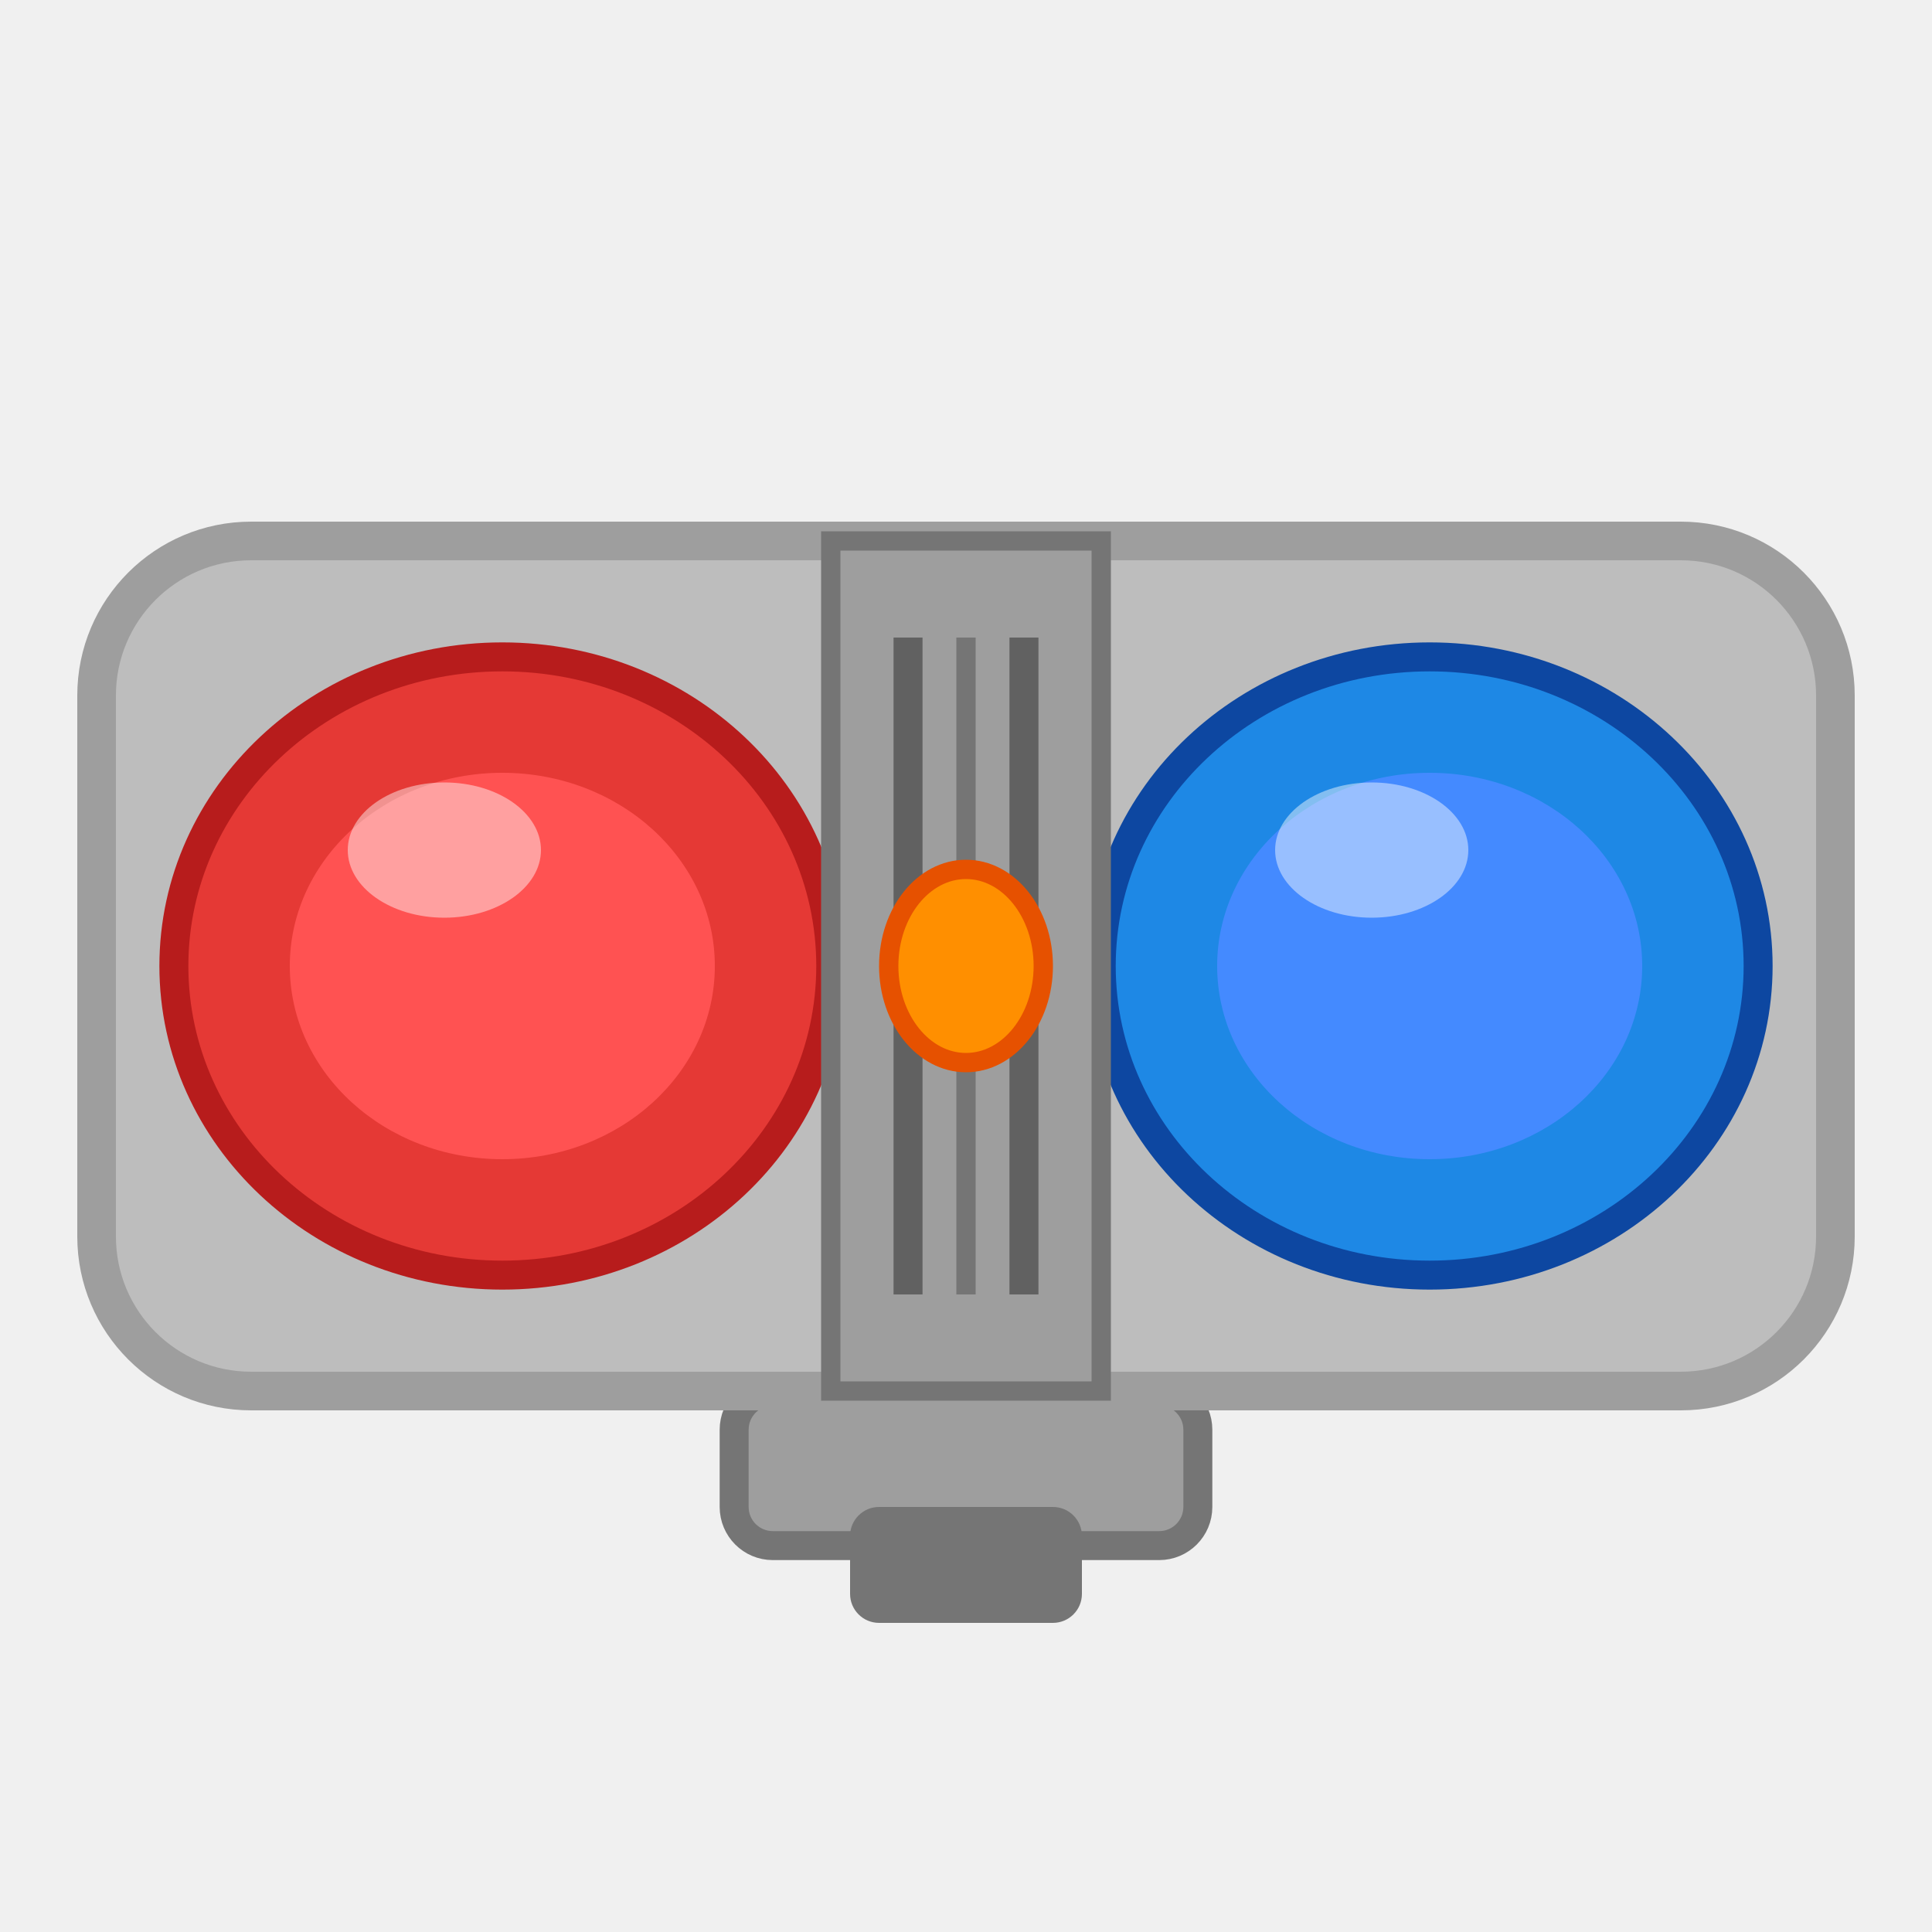
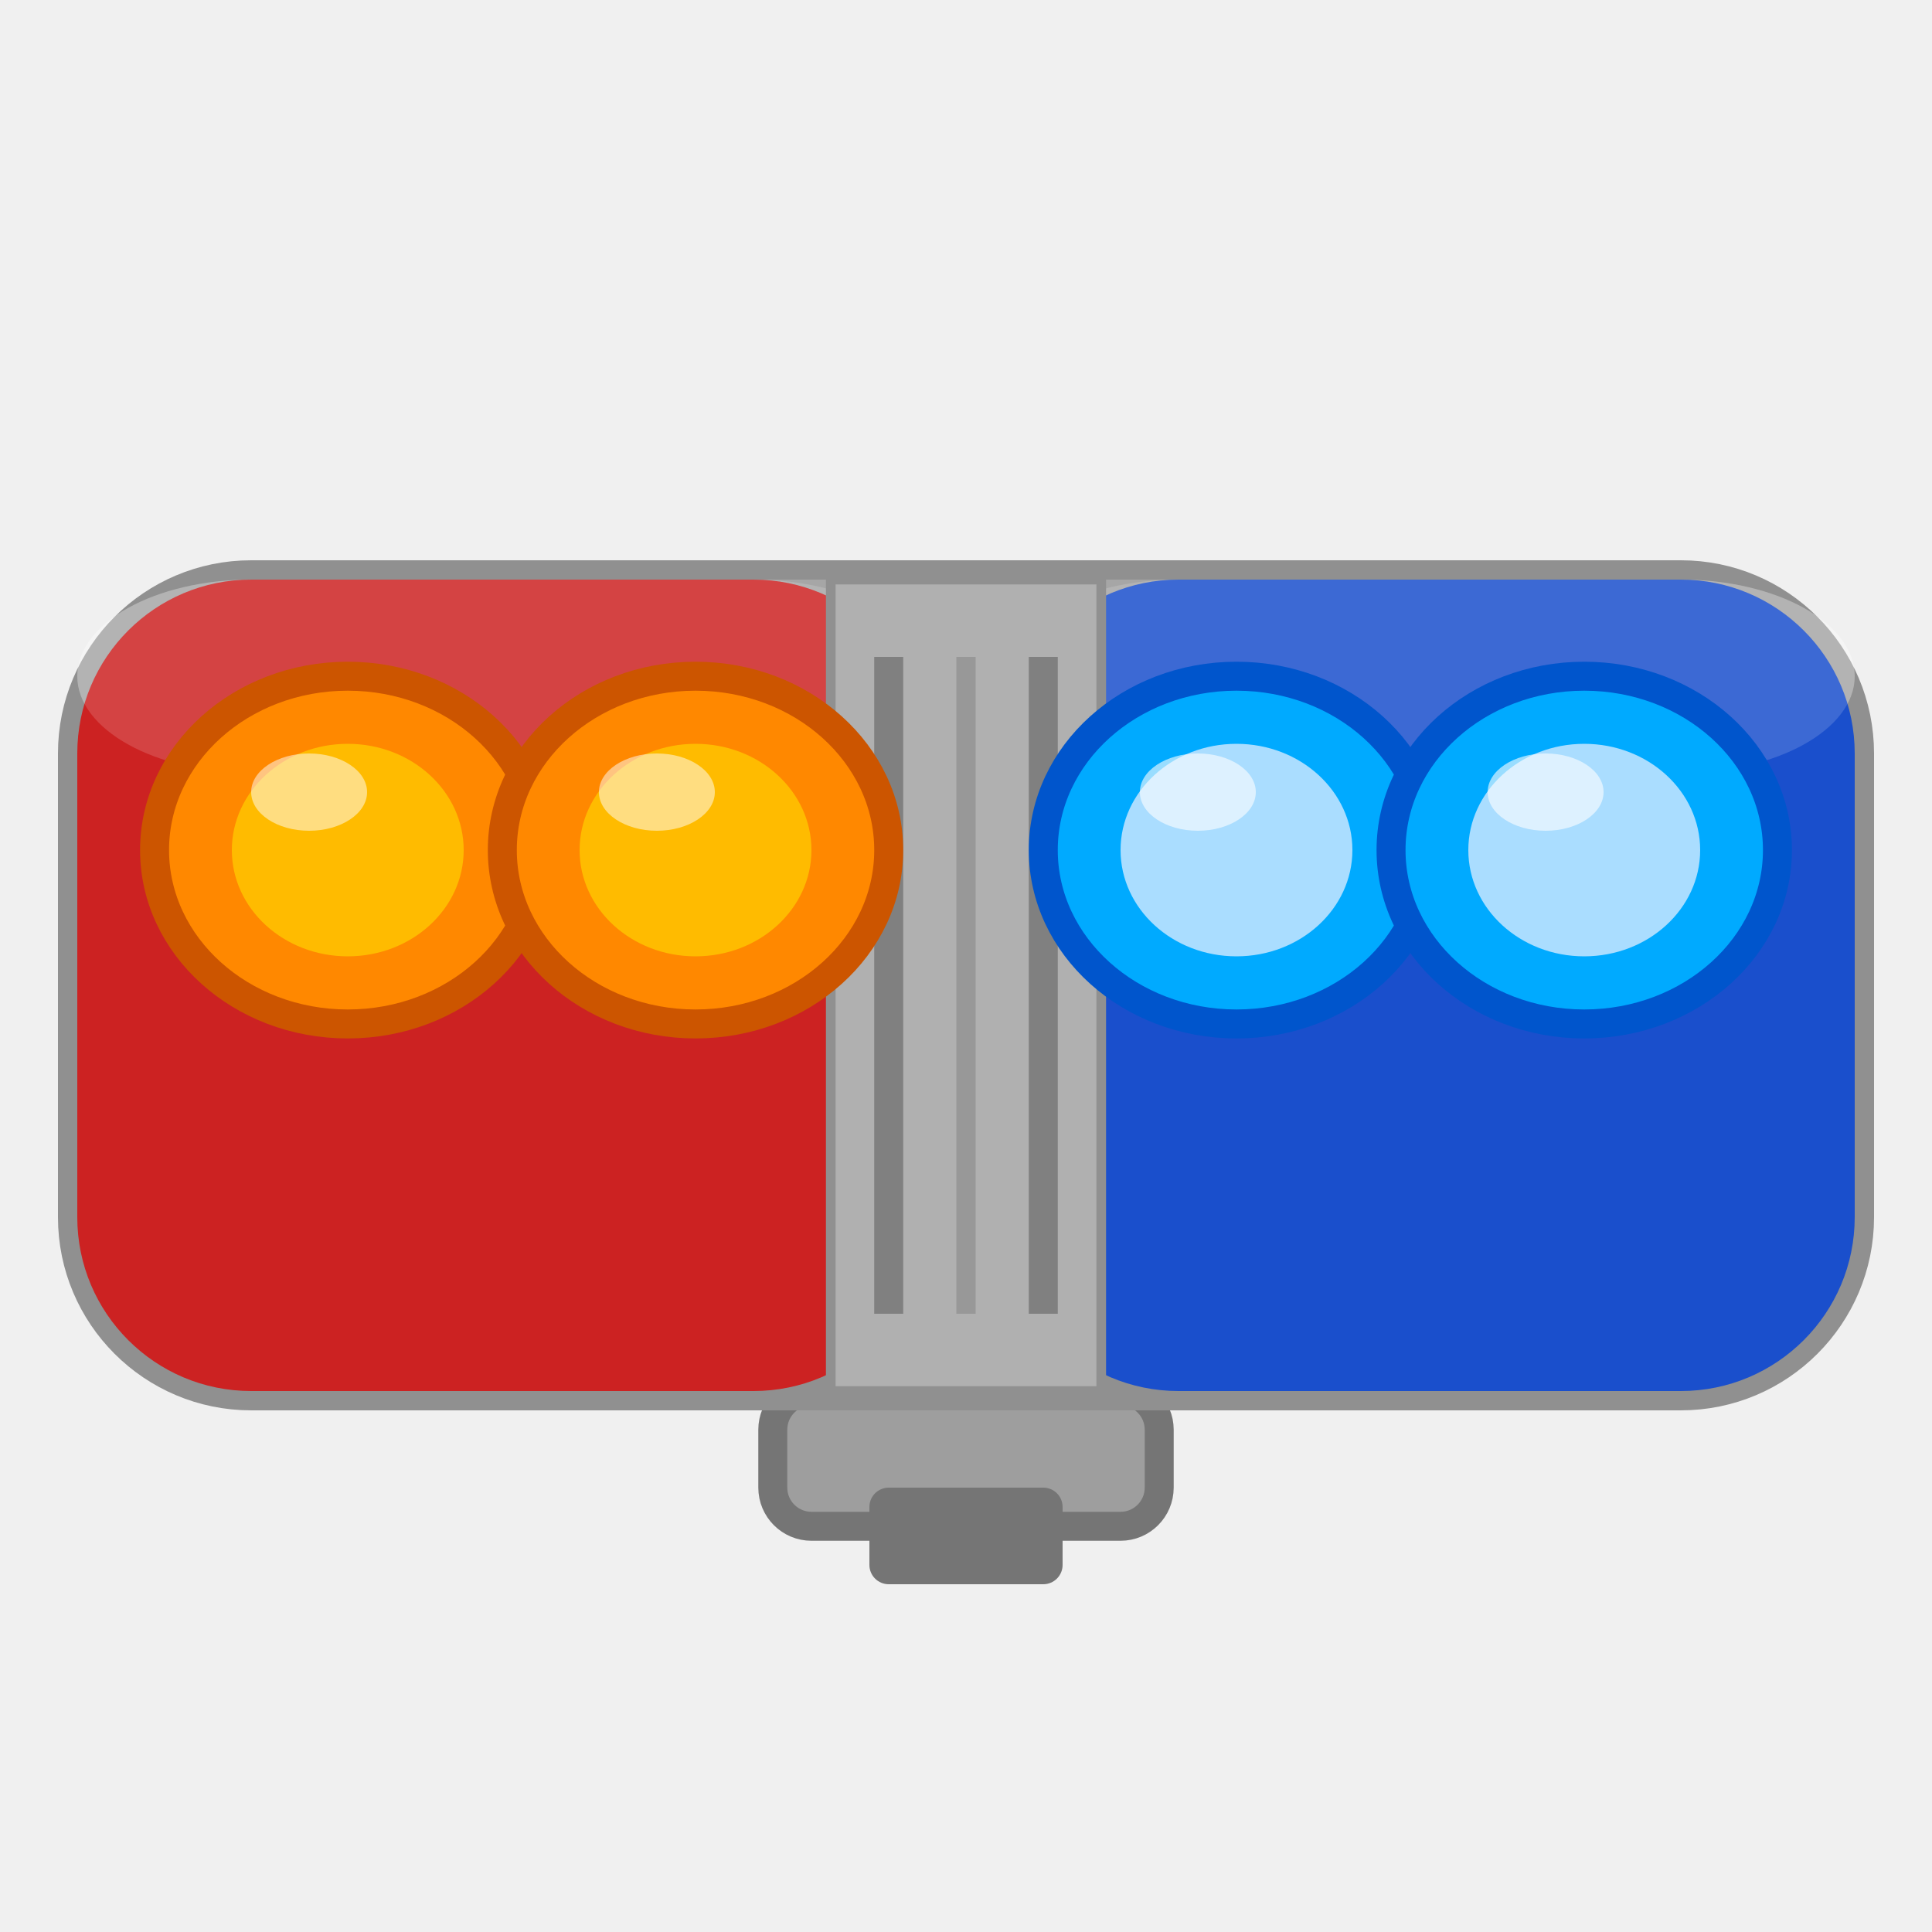
<svg xmlns="http://www.w3.org/2000/svg" viewBox="0 0 100 100">
-   <rect x="38" y="72" width="24" height="8" rx="2" fill="#9E9E9E" stroke="#757575" stroke-width="1.5" />
-   <rect x="44" y="78" width="12" height="6" rx="1.5" fill="#757575" />
-   <rect x="5" y="28" width="90" height="44" rx="8" fill="#BDBDBD" stroke="#9E9E9E" stroke-width="2" />
-   <ellipse cx="26" cy="50" rx="17" ry="16" fill="#E53935" stroke="#B71C1C" stroke-width="1.5" />
-   <ellipse cx="26" cy="50" rx="11" ry="10" fill="#FF5252" />
-   <ellipse cx="23" cy="44" rx="5" ry="3.5" fill="white" opacity="0.45" />
-   <ellipse cx="74" cy="50" rx="17" ry="16" fill="#1E88E5" stroke="#0D47A1" stroke-width="1.5" />
-   <ellipse cx="74" cy="50" rx="11" ry="10" fill="#448AFF" />
-   <ellipse cx="71" cy="44" rx="5" ry="3.5" fill="white" opacity="0.45" />
-   <rect x="43" y="28" width="14" height="44" fill="#9E9E9E" stroke="#757575" stroke-width="1" />
-   <line x1="47" y1="33" x2="47" y2="67" stroke="#616161" stroke-width="1.5" />
-   <line x1="50" y1="33" x2="50" y2="67" stroke="#757575" stroke-width="1" />
-   <line x1="53" y1="33" x2="53" y2="67" stroke="#616161" stroke-width="1.5" />
-   <ellipse cx="50" cy="50" rx="4" ry="5" fill="#FF8F00" stroke="#E65100" stroke-width="1" />
+   <rect x="40" y="72" width="20" height="7" rx="2" fill="#9E9E9E" stroke="#757575" stroke-width="1.5" />
+   <rect x="45" y="77" width="10" height="5" rx="1" fill="#757575" />
+   <rect x="4" y="30" width="92" height="42" rx="9" fill="#C0C0C0" stroke="#909090" stroke-width="2" />
+   <rect x="4" y="30" width="92" height="10" rx="9" fill="white" opacity="0.2" />
+   <rect x="4" y="30" width="44" height="42" rx="9" fill="#CC2222" stroke="none" />
+   <rect x="4" y="30" width="44" height="10" rx="9" fill="white" opacity="0.15" />
+   <rect x="52" y="30" width="44" height="42" rx="9" fill="#1A4FCC" stroke="none" />
+   <rect x="52" y="30" width="44" height="10" rx="9" fill="white" opacity="0.15" />
+   <rect x="43" y="30" width="14" height="42" fill="#B0B0B0" stroke="#909090" stroke-width="0.5" />
+   <line x1="46" y1="34" x2="46" y2="68" stroke="#808080" stroke-width="1.5" />
+   <line x1="50" y1="34" x2="50" y2="68" stroke="#989898" stroke-width="1" />
+   <line x1="54" y1="34" x2="54" y2="68" stroke="#808080" stroke-width="1.5" />
+   <ellipse cx="18" cy="44" rx="10" ry="9" fill="#FF8800" stroke="#CC5500" stroke-width="1.5" />
+   <ellipse cx="18" cy="44" rx="6" ry="5.5" fill="#FFBB00" />
+   <ellipse cx="16" cy="41" rx="3" ry="2" fill="white" opacity="0.5" />
+   <ellipse cx="36" cy="44" rx="10" ry="9" fill="#FF8800" stroke="#CC5500" stroke-width="1.5" />
+   <ellipse cx="36" cy="44" rx="6" ry="5.5" fill="#FFBB00" />
+   <ellipse cx="34" cy="41" rx="3" ry="2" fill="white" opacity="0.5" />
+   <ellipse cx="64" cy="44" rx="10" ry="9" fill="#00AAFF" stroke="#0055CC" stroke-width="1.5" />
+   <ellipse cx="64" cy="44" rx="6" ry="5.5" fill="#AADDFF" />
+   <ellipse cx="62" cy="41" rx="3" ry="2" fill="white" opacity="0.6" />
+   <ellipse cx="82" cy="44" rx="10" ry="9" fill="#00AAFF" stroke="#0055CC" stroke-width="1.5" />
+   <ellipse cx="82" cy="44" rx="6" ry="5.5" fill="#AADDFF" />
+   <ellipse cx="80" cy="41" rx="3" ry="2" fill="white" opacity="0.6" />
</svg>
